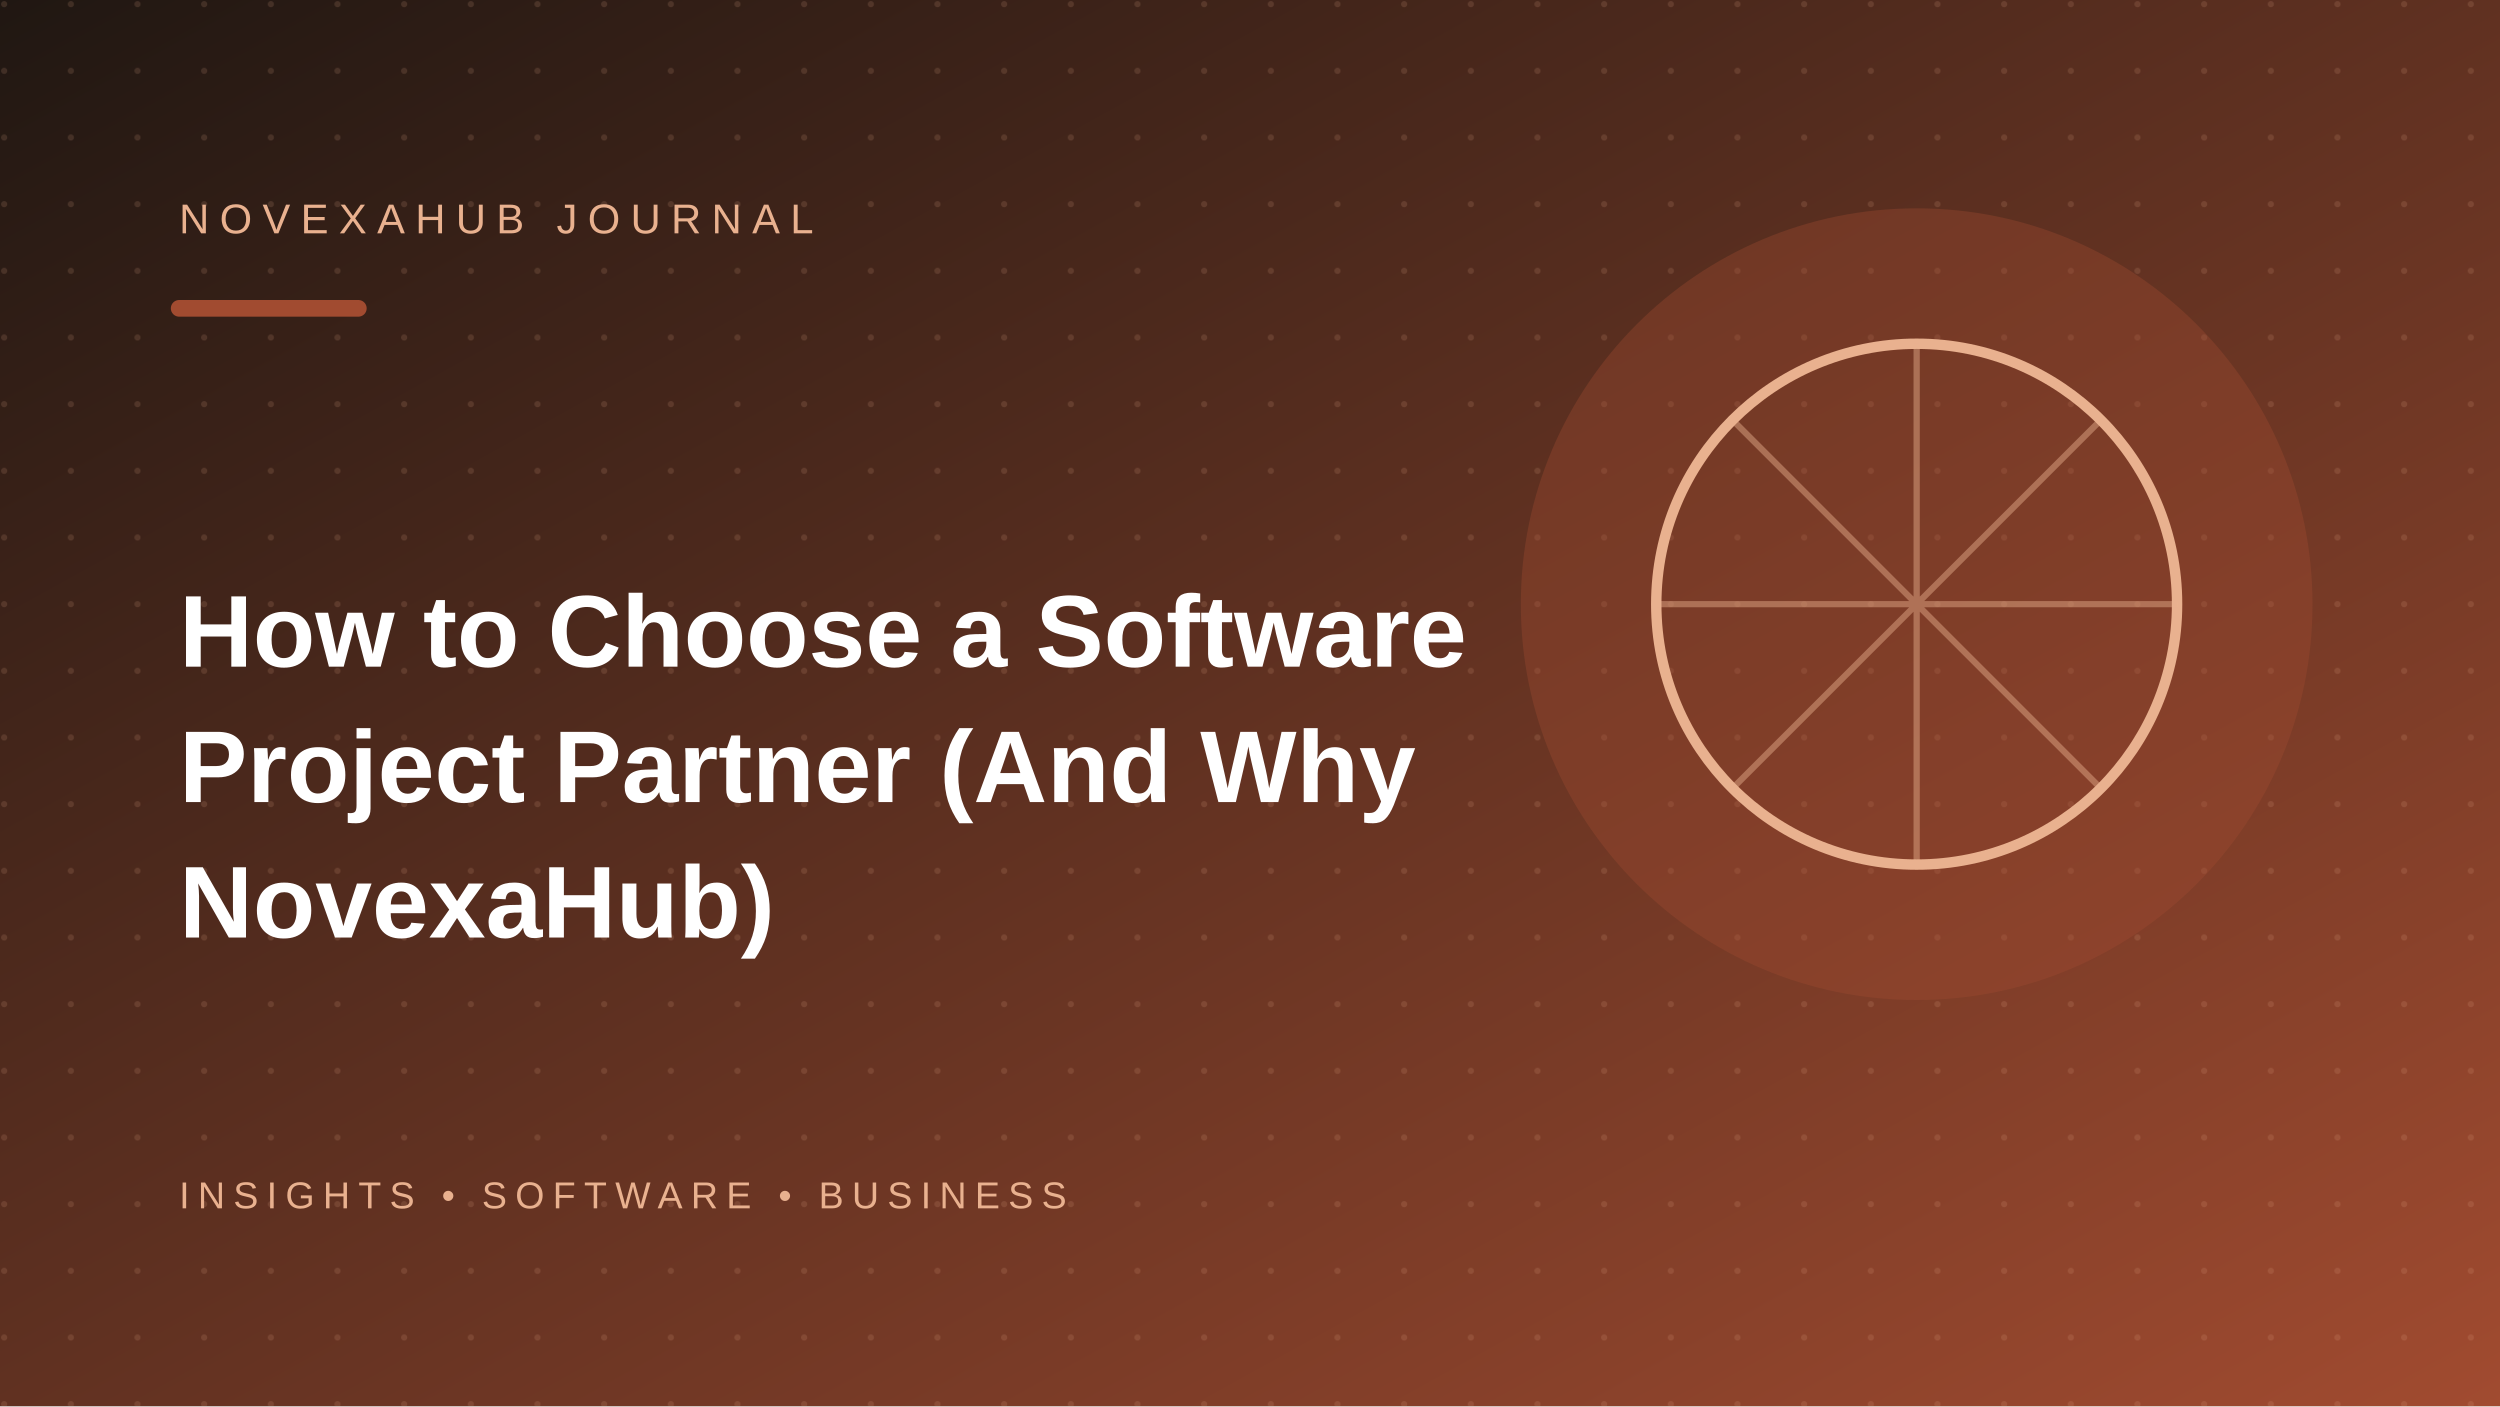
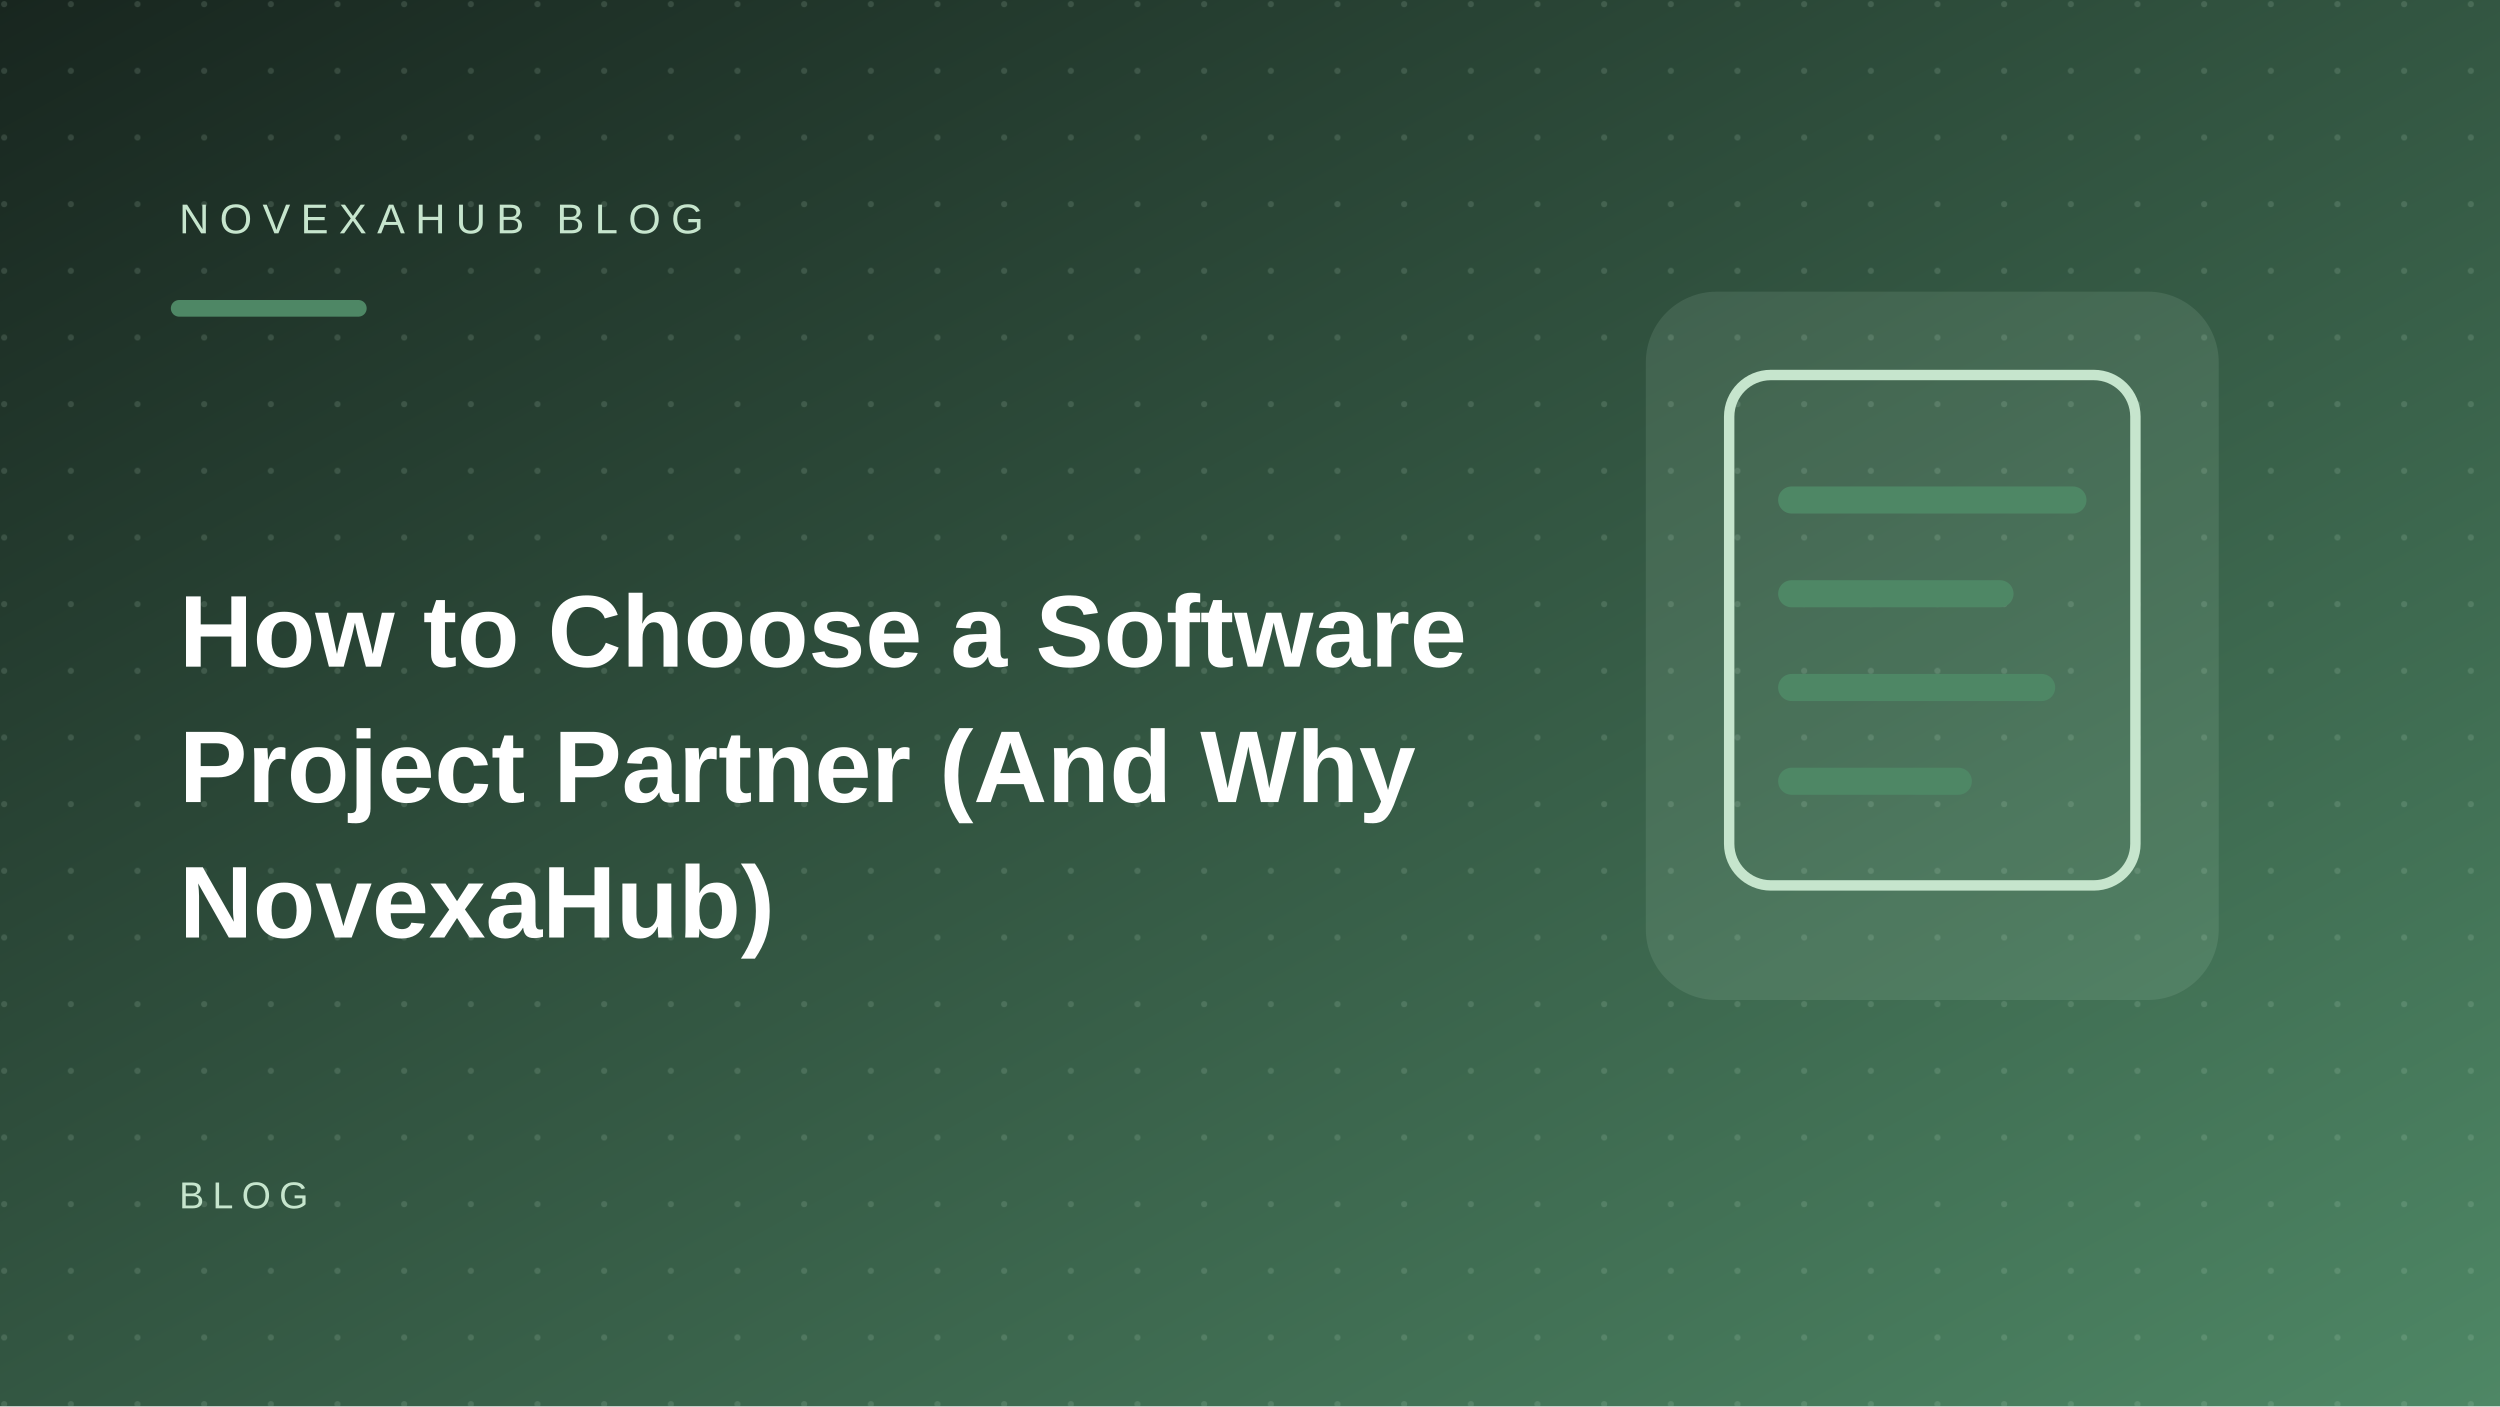
<svg xmlns="http://www.w3.org/2000/svg" width="1200" height="675" viewBox="0 0 1200 675">
  <defs>
    <linearGradient id="g" x2="1" y2="1">
-       <stop stop-color="#201712" />
-       <stop offset="1" stop-color="#a14b30" />
+       <stop stop-color="#18261f" />
+       <stop offset="1" stop-color="#4e8765" />
    </linearGradient>
    <pattern id="p" width="32" height="32" patternUnits="userSpaceOnUse">
-       <circle cx="2" cy="2" r="1.5" fill="#e9b18f" opacity=".15" />
+       <circle cx="2" cy="2" r="1.5" fill="#c6e5cd" opacity=".15" />
    </pattern>
  </defs>
  <rect width="1200" height="675" fill="url(#g)" />
  <rect width="1200" height="675" fill="url(#p)" />
-   <circle cx="920" cy="290" r="190" fill="#a14b30" opacity=".35" />
-   <circle cx="920" cy="290" r="125" fill="none" stroke="#e9b18f" stroke-width="5" />
-   <path d="M795 290h250M920 165v250M832 202l176 176M1008 202L832 378" stroke="#e9b18f" stroke-width="3" opacity=".45" />
-   <text x="86" y="112" font-family="Arial,sans-serif" font-size="20" letter-spacing="5" fill="#e9b18f">NOVEXAHUB JOURNAL</text>
-   <path d="M86 148h86" stroke="#a14b30" stroke-width="8" stroke-linecap="round" />
+   <rect x="790" y="140" width="275" height="340" rx="34" fill="#c6e5cd" opacity=".12" />
+   <rect x="830" y="180" width="195" height="245" rx="20" fill="none" stroke="#c6e5cd" stroke-width="5" />
+   <path d="M860 240h135M860 285h100M860 330h120M860 375h80" stroke="#4e8765" stroke-width="13" stroke-linecap="round" />
+   <text x="86" y="112" font-family="Arial,sans-serif" font-size="20" letter-spacing="5" fill="#c6e5cd">NOVEXAHUB BLOG</text>
+   <path d="M86 148h86" stroke="#4e8765" stroke-width="8" stroke-linecap="round" />
  <text x="86" y="320" font-family="Arial,sans-serif" font-size="49" font-weight="700" fill="#fff">How to Choose a Software</text>
  <text x="86" y="385" font-family="Arial,sans-serif" font-size="49" font-weight="700" fill="#fff">Project Partner (And Why</text>
  <text x="86" y="450" font-family="Arial,sans-serif" font-size="49" font-weight="700" fill="#fff">NovexaHub)</text>
-   <text x="86" y="580" font-family="Arial,sans-serif" font-size="18" letter-spacing="4" fill="#e9b18f">INSIGHTS • SOFTWARE • BUSINESS</text>
+   <text x="86" y="580" font-family="Arial,sans-serif" font-size="18" letter-spacing="4" fill="#c6e5cd">BLOG</text>
</svg>
